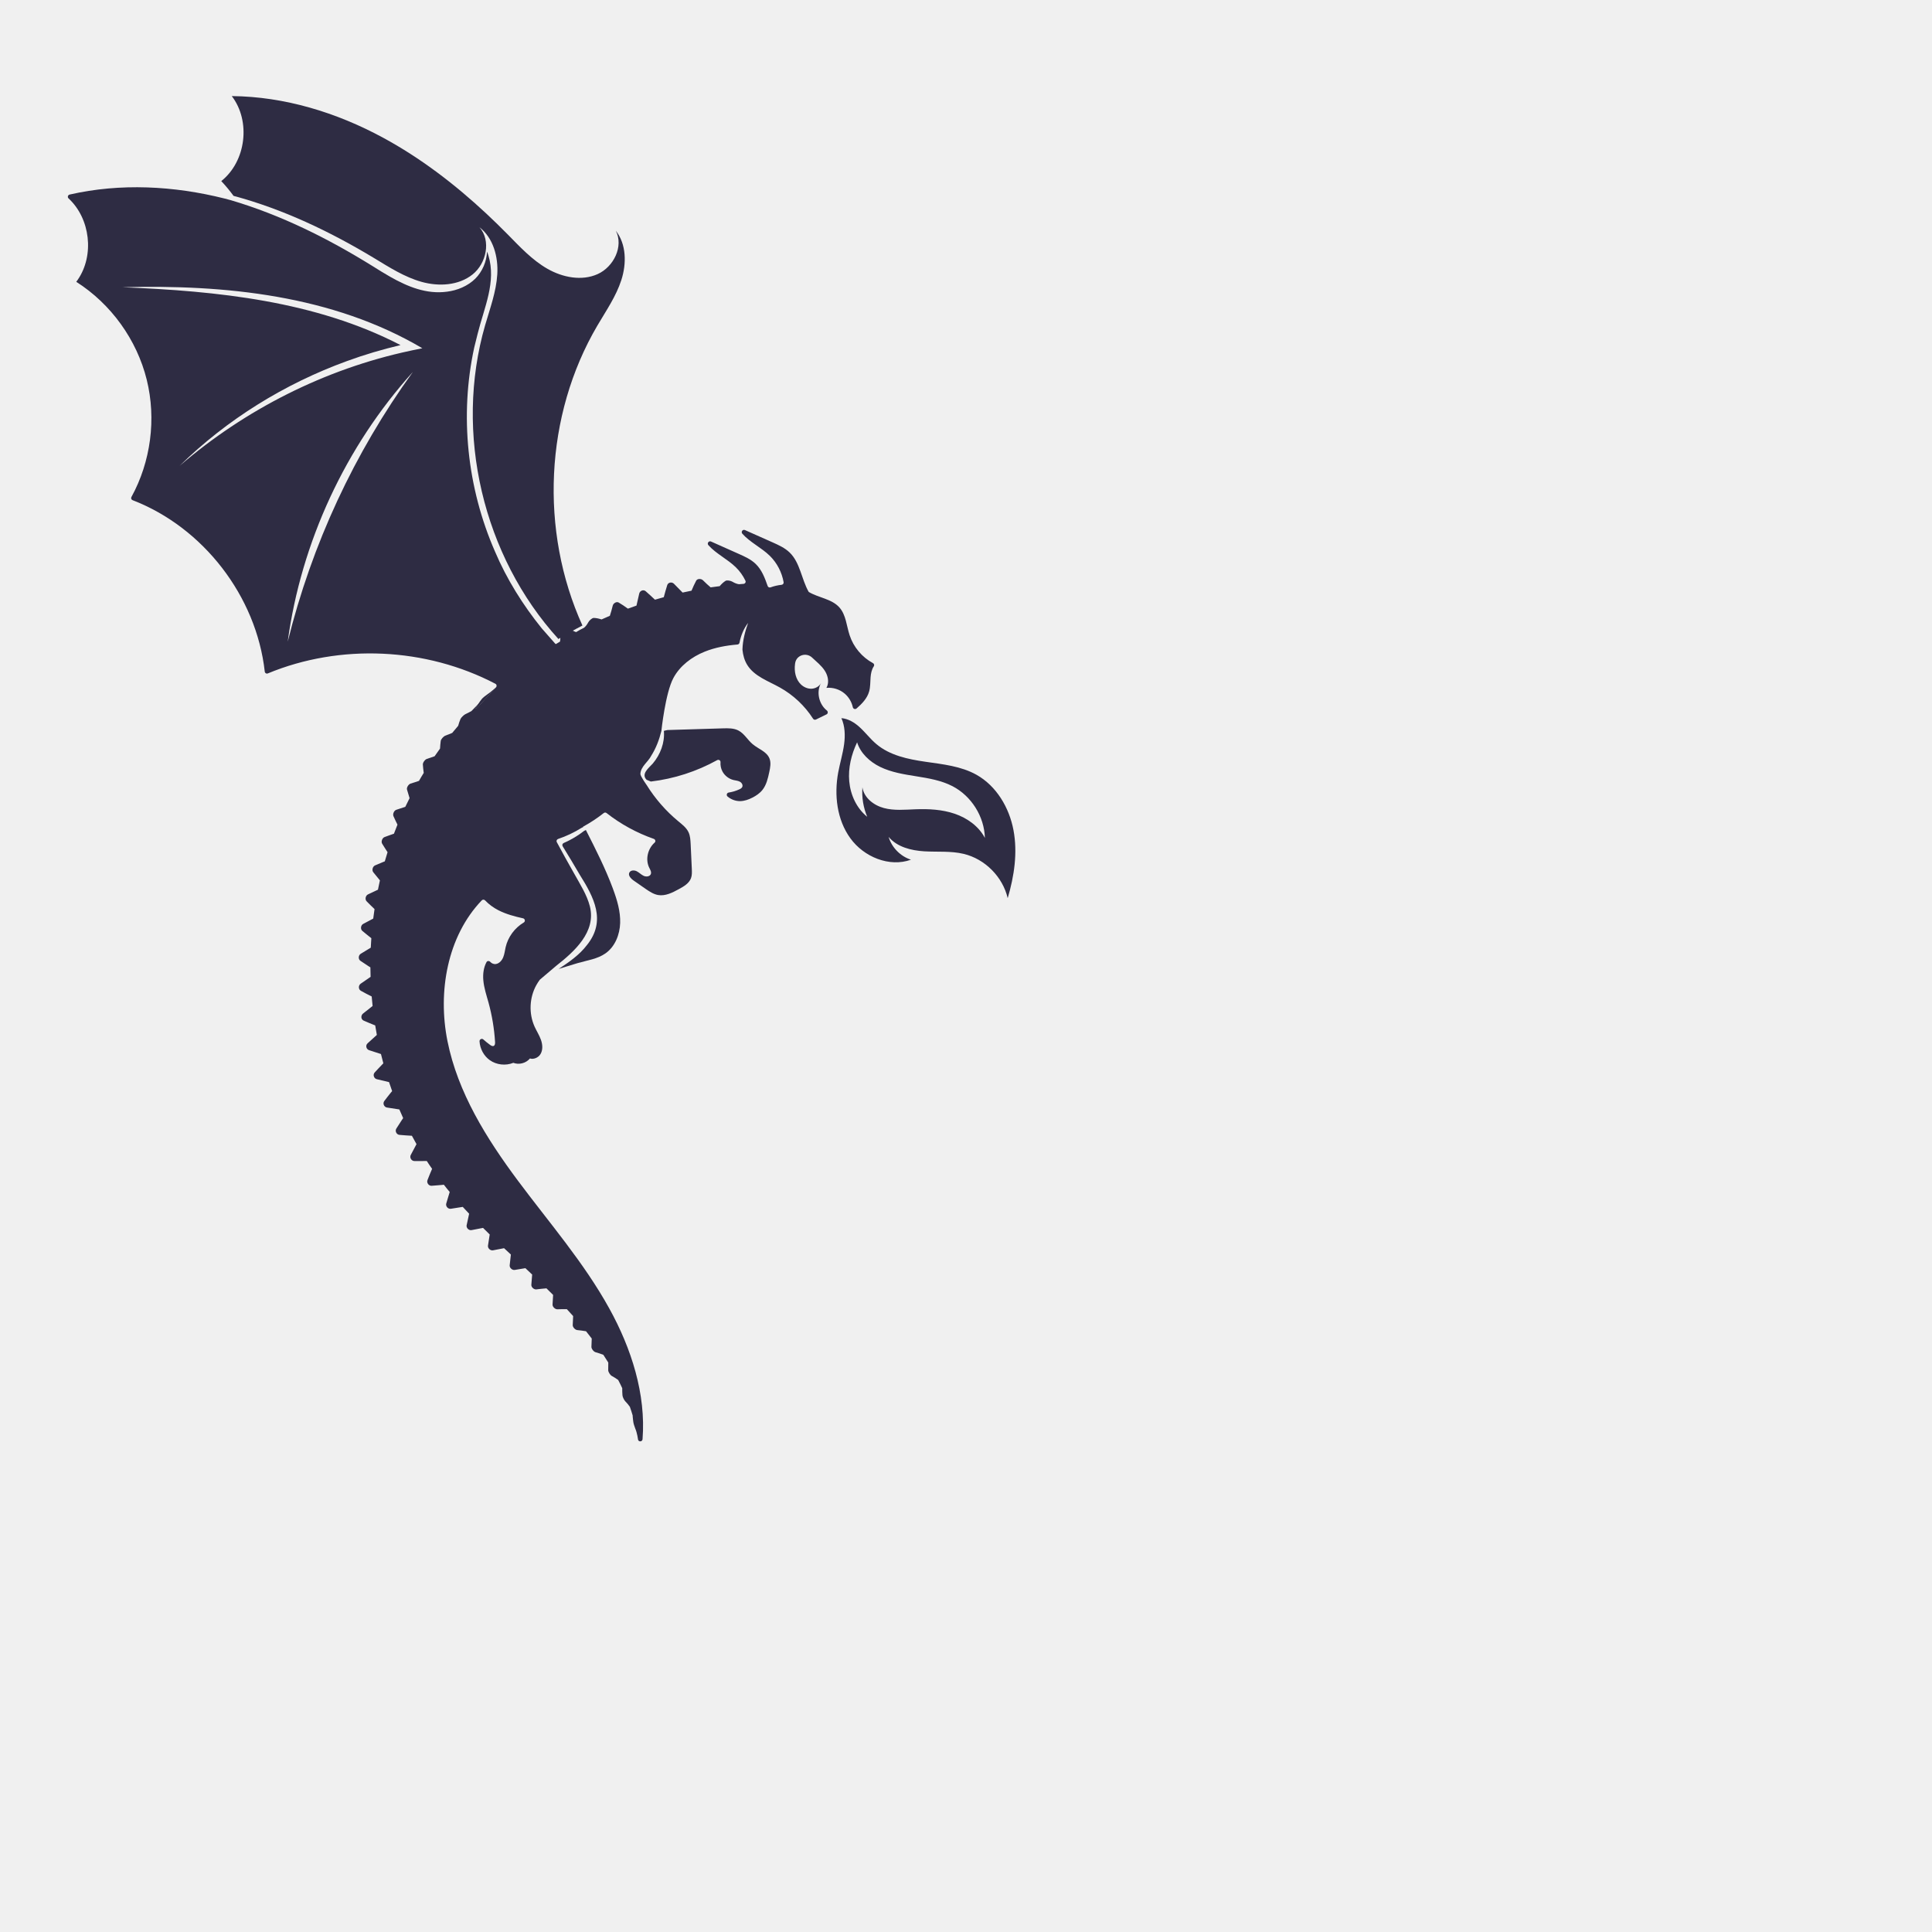
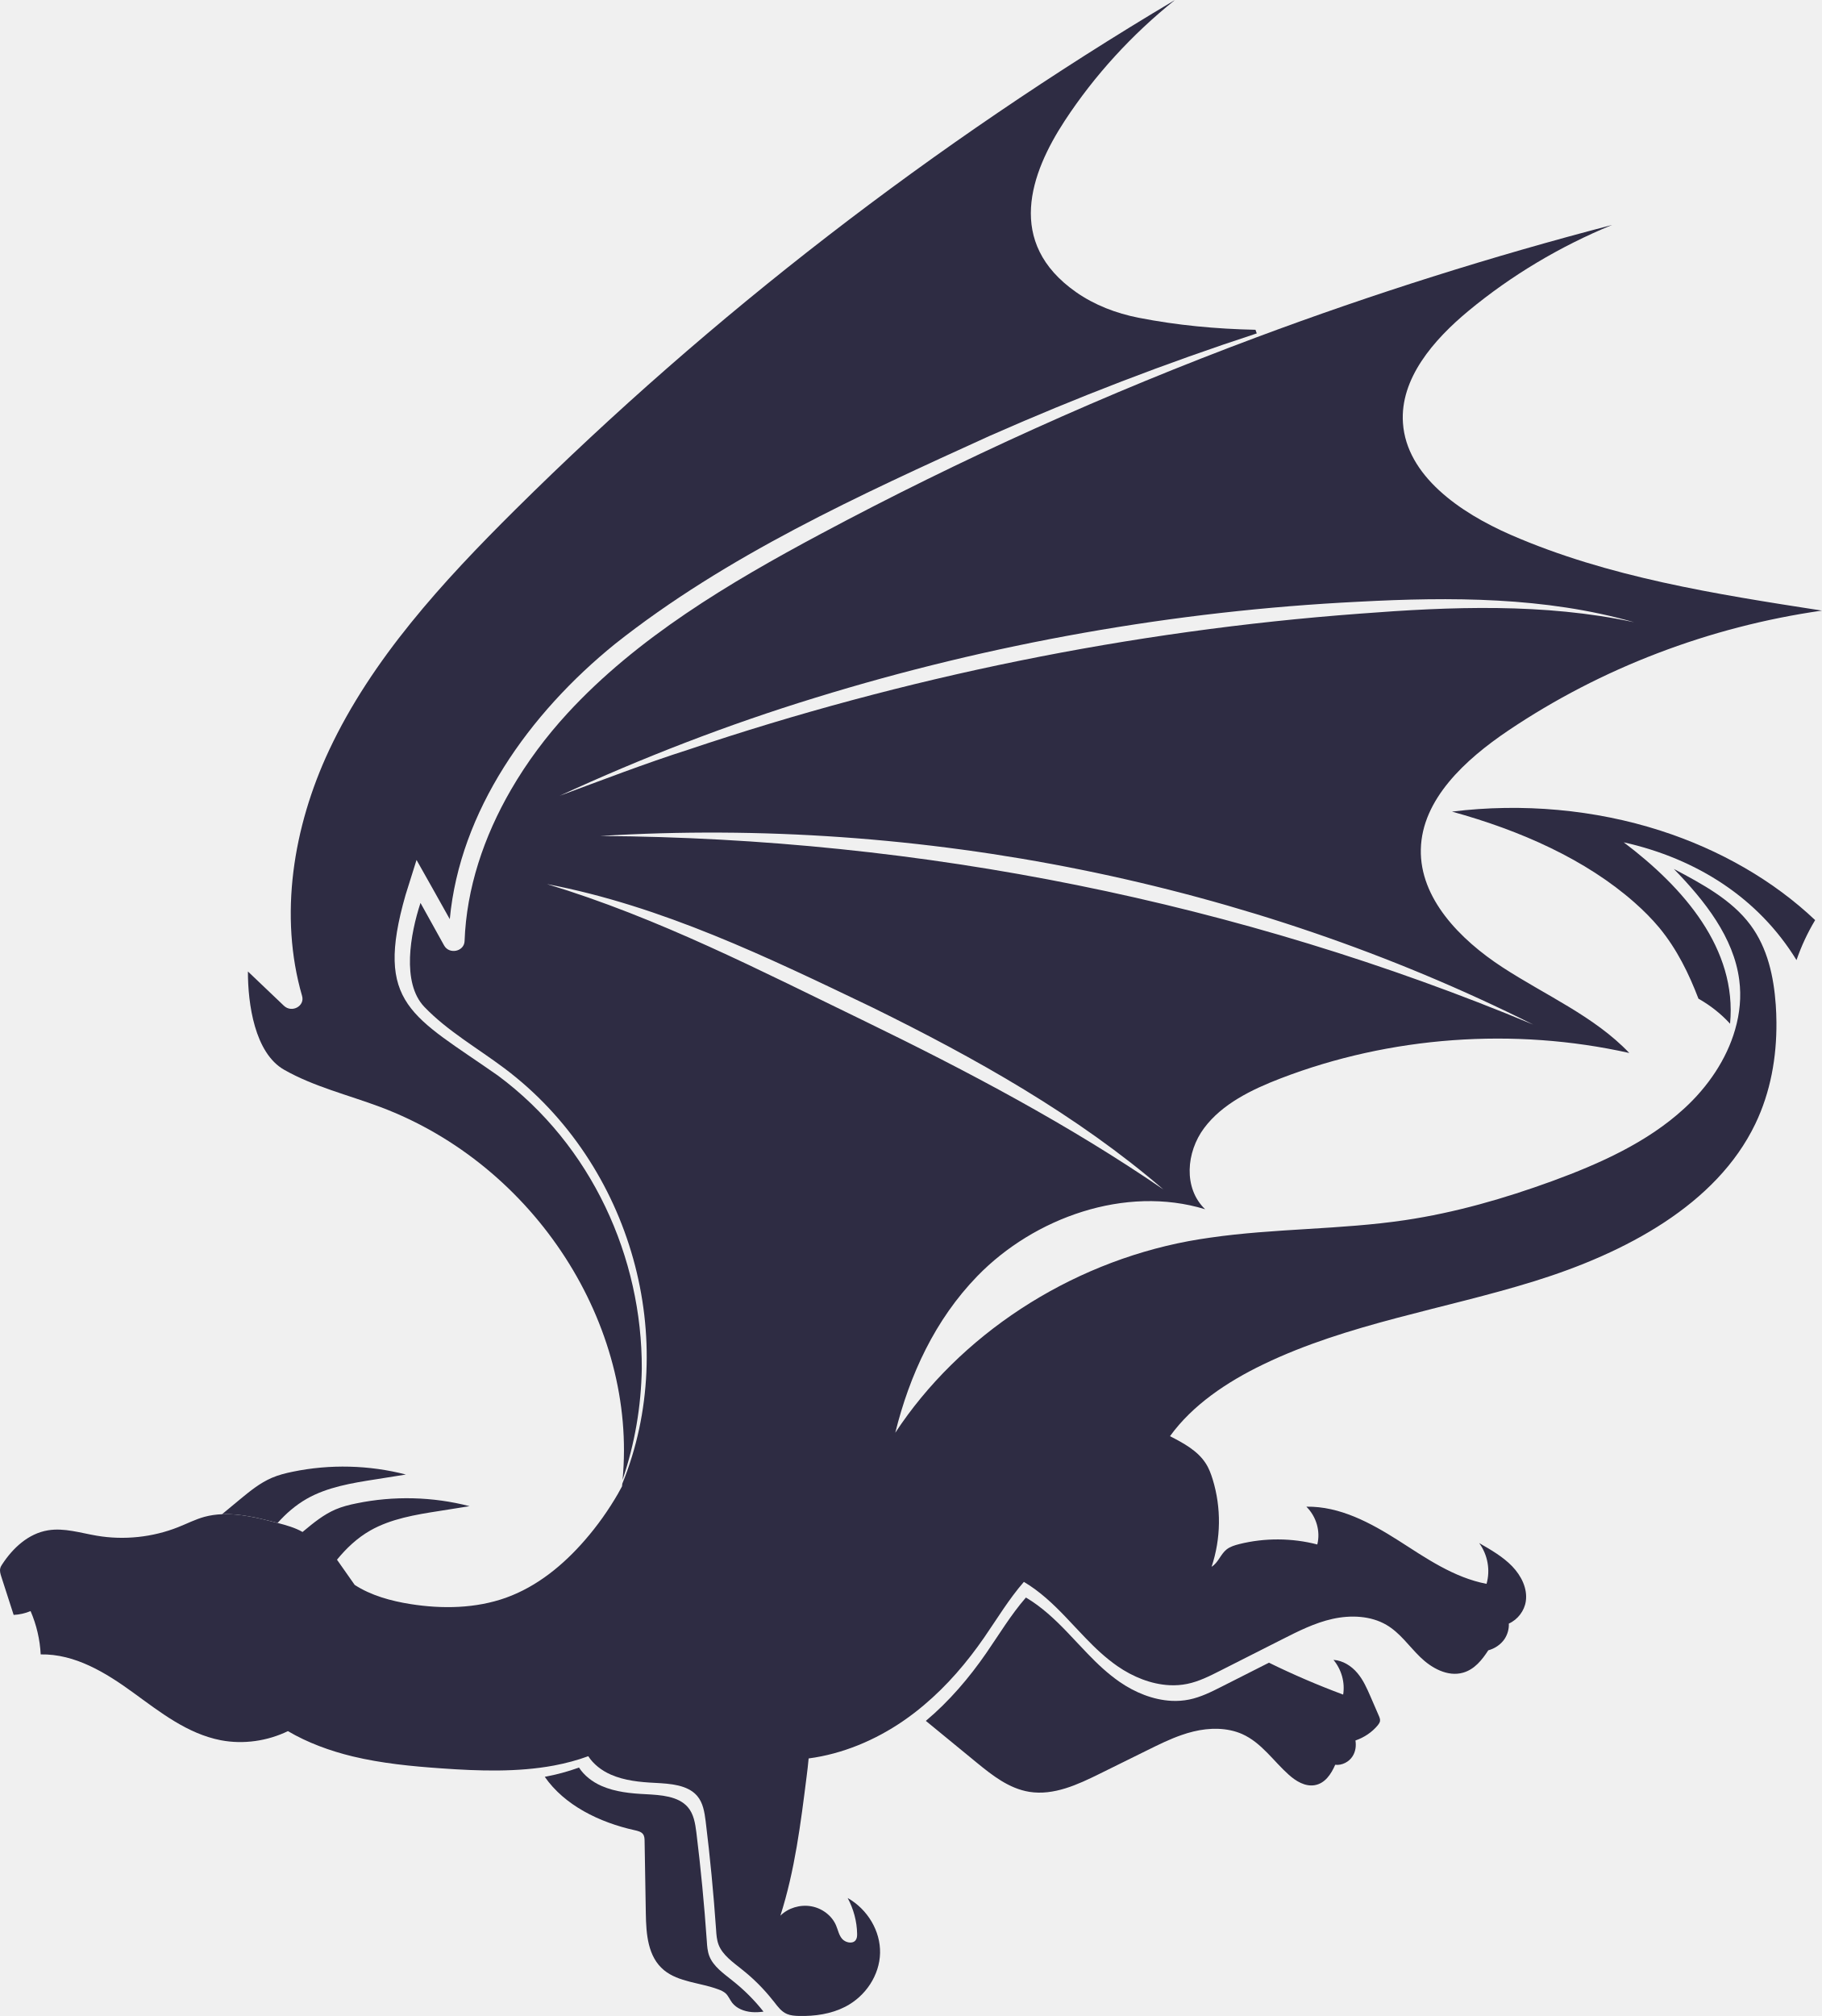
- <svg xmlns="http://www.w3.org/2000/svg" version="1.1" x="0px" y="0px" viewBox="0 0 500 500" style="enable-background:new 0 0 500 500;" xml:space="preserve">
-   <g id="BACKGROUND">
-     <rect style="fill:#FFFFFF; fill-opacity:0;" width="500" height="500" />
-   </g>
-   <g id="OBJECTS">
-     <g>
-       <path style="fill:#2E2C43;" d="M262.29,214.854c-1.097-5.847-4.408-11.445-9.596-14.353c-3.986-2.226-8.679-2.706-13.206-3.361    c-4.517-0.655-9.233-1.637-12.716-4.599c-1.582-1.334-2.831-3.03-4.374-4.415c-1.306-1.181-2.929-2.143-4.649-2.269    c0.938,2.065,1.011,4.463,0.708,6.731c-0.327,2.459-1.068,4.849-1.527,7.302c-1.083,5.844-0.352,12.253,3.148,17.063    c3.491,4.82,10.091,7.56,15.683,5.536c-2.735-0.873-4.974-3.154-5.789-5.905c2.188,2.625,5.817,3.524,9.218,3.736    c3.41,0.202,6.877-0.13,10.192,0.658c5.518,1.312,10.119,5.932,11.409,11.463C262.48,226.741,263.387,220.691,262.29,214.854z     M247.062,210.592c-3.233-1.101-6.723-1.281-10.145-1.151c-2.73,0.102-5.514,0.385-8.154-0.319    c-2.65-0.694-5.172-2.667-5.574-5.368c-0.193,2.597,0.237,5.237,1.244,7.631c-2.75-2.208-4.337-5.672-4.65-9.189    c-0.311-3.457,0.551-6.955,2.036-10.087c0.878,2.829,3.276,5.057,5.962,6.363c2.92,1.42,6.177,1.928,9.375,2.437    c3.197,0.509,6.456,1.066,9.337,2.548c4.908,2.543,8.251,7.87,8.396,13.4C253.293,213.824,250.305,211.692,247.062,210.592z" />
-       <path style="fill:#2E2C43;" d="M158.66,230.096c-0.011-0.04-0.032-0.08-0.043-0.12l0-0.01c-1.945-5.222-4.465-10.199-6.996-15.165    l-0.456,0.233c-1.614,1.257-3.395,2.319-5.271,3.131c-0.338,0.139-0.468,0.535-0.279,0.841c1.5,2.452,2.991,4.894,4.432,7.387    c3.637,5.801,6.9,11.873,1.901,18.13c-1.99,2.633-4.704,4.482-7.37,6.24c0,0,3.277-1.03,4.892-1.504    c2.472-0.728,5.145-1.049,7.246-2.54c2.456-1.732,3.68-4.837,3.782-7.843C160.588,235.871,159.707,232.911,158.66,230.096z" />
-       <path style="fill:#2E2C43;" d="M199.126,196.257c-0.729-1.769-2.856-2.416-4.324-3.653c-1.324-1.1-2.181-2.765-3.719-3.559    c-1.191-0.612-2.607-0.585-3.952-0.549c-4.797,0.146-9.585,0.291-14.382,0.436c-0.211,0.006-0.938,0.225-0.938,0.225    c0.271,3.056-0.923,6.161-2.902,8.483c-1.025,1.122-3.064,2.652-1.568,4.169l1.097,0.453c6.008-0.709,11.864-2.61,17.161-5.541    c0.406-0.221,0.906,0.067,0.868,0.54c-0.059,0.825,0.114,1.684,0.515,2.417c0.591,1.09,1.657,1.905,2.87,2.195    c0.536,0.127,1.119,0.161,1.608,0.42c0.489,0.258,0.866,0.861,0.639,1.369c-0.143,0.305-0.459,0.484-0.767,0.623    c-0.873,0.405-1.8,0.68-2.741,0.825c-0.51,0.074-0.685,0.701-0.294,1.032c0.894,0.76,2.07,1.201,3.245,1.191    c1.114-0.019,2.189-0.399,3.18-0.907c0.981-0.498,1.919-1.135,2.599-1.996c1.031-1.293,1.409-2.97,1.758-4.586    C199.339,198.652,199.587,197.38,199.126,196.257z" />
-       <path style="fill:#2E2C43;" d="M225.918,171.613c-2.822-1.523-5.03-4.147-6.034-7.205c-0.807-2.45-0.931-5.269-2.649-7.203    c-1.977-2.228-5.389-2.49-7.919-4.001l-0.01,0c-1.904-3.305-2.207-7.576-4.958-10.226c-1.236-1.193-2.842-1.914-4.408-2.617    c-2.388-1.052-4.766-2.115-7.144-3.178c-0.59-0.266-1.103,0.461-0.679,0.942c1.966,2.219,4.935,3.597,7.11,5.72    c1.856,1.83,3.125,4.257,3.574,6.837c0.049,0.33-0.204,0.638-0.545,0.667c-0.962,0.105-1.91,0.321-2.825,0.656    c-0.308,0.118-0.654-0.033-0.763-0.352c-0.738-2.11-1.516-4.179-3.103-5.714c-1.237-1.193-2.842-1.914-4.407-2.607    c-2.378-1.063-4.766-2.125-7.145-3.188c-0.589-0.256-1.103,0.471-0.678,0.952c1.966,2.209,4.935,3.597,7.1,5.72    c1.03,0.997,1.865,2.181,2.481,3.471c0.18,0.367-0.09,0.786-0.501,0.817c-0.391,0.02-0.782,0.051-1.173,0.091    c-0.554-0.076-1.123-0.302-1.715-0.658c-0.418-0.25-1.408-0.455-1.773-0.205c-0.524,0.335-1.024,0.8-1.501,1.365    c-0.781,0.091-1.562,0.191-2.342,0.312c-0.637-0.536-1.285-1.141-1.966-1.817c-0.485-0.49-1.489-0.483-1.785,0.107    c-0.421,0.804-0.82,1.659-1.198,2.572c-0.77,0.151-1.539,0.311-2.308,0.482l-2.229-2.272c-0.547-0.558-1.526-0.372-1.748,0.357    c-0.315,1.023-0.619,2.065-0.893,3.117c-0.768,0.201-1.526,0.412-2.283,0.642c-0.783-0.743-1.585-1.475-2.397-2.187    c-0.576-0.507-1.501-0.152-1.672,0.606l-0.712,3.112c-0.747,0.251-1.483,0.511-2.219,0.791c-0.799-0.592-1.596-1.113-2.371-1.575    c-0.562-0.347-1.422,0.168-1.565,0.835c-0.227,0.93-0.475,1.8-0.736,2.59c-0.715,0.3-1.43,0.61-2.145,0.94    c-0.709-0.233-1.386-0.376-2.009-0.389c-0.443-0.019-1.188,0.674-1.408,1.101c-0.326,0.601-0.684,1.093-1.117,1.445    c-0.347,0.18-0.694,0.35-1.041,0.53c-0.01,0.01-0.02,0.01-0.02,0.01c-0.01,0.01-0.03,0.011-0.04,0.021l-0.95,0.557    c-0.132-0.037-0.274-0.093-0.426-0.16c-0.67-0.274-1.498-0.835-2.305-1.346c-0.358-0.232-0.771-0.281-1.048-0.113    c-0.287,0.158-0.438,0.544-0.397,0.965c0.055,0.953,0.141,1.945,0.07,2.67c-0.016,0.171-0.042,0.323-0.069,0.454l-0.989,0.588    c-0.069,0.042-0.15,0.034-0.211-0.025c-0.85-0.992-2.733-3.092-3.54-4.025c-4.848-6-9.062-12.73-12.07-19.833    c-7.221-16.485-9.209-35.245-5.38-52.842l0.872-3.508c1.69-6.814,4.892-13.427,2.783-20.322c-0.099-0.329-0.208-0.647-0.347-0.965    c-0.103,2.584-1.22,5.185-3.041,7c-1.968,1.93-4.632,3.024-7.305,3.365c-5.315,0.722-10.219-1.3-14.725-3.863    c-1.57-0.893-3.102-1.847-4.572-2.773c-11.466-7.113-23.638-13.202-36.625-17.031c-0.557-0.166-1.113-0.302-1.679-0.448    c-13.083-3.284-26.933-4.026-40.073-1.021c-0.459,0.103-0.625,0.689-0.275,1.001c5.62,5.207,6.733,14.709,2.378,21.041    c-0.126,0.184-0.251,0.368-0.388,0.542c8.999,5.721,15.679,14.988,18.241,25.346c2.505,10.13,1.057,21.196-3.967,30.347    c-0.173,0.306-0.032,0.694,0.303,0.816c18.305,7.064,32.029,24.855,34.206,44.364c0.04,0.381,0.438,0.621,0.796,0.471    c18.751-7.763,40.915-6.726,58.889,2.678c0.367,0.191,0.42,0.692,0.106,0.971c0,0,0,0-0.01,0.01c-0.01,0.01-0.01,0.01-0.01,0.01    c-0.01,0.01-0.02,0.02-0.029,0.031c-0.039,0.041-0.088,0.092-0.157,0.155c-0.127,0.134-0.303,0.319-0.508,0.546    c-1.261,1.319-2.491,2.687-3.69,4.054c-0.516,0.616-0.951,0.889-0.75,0.502c0.182-0.346,0.374-0.673,0.586-1    c-0.587,0.588-1.174,1.186-1.741,1.793c-0.505,0.274-1.03,0.549-1.576,0.805c-0.397,0.191-1.112,0.883-1.263,1.268    c-0.236,0.559-0.422,1.136-0.587,1.733c-0.526,0.606-1.043,1.223-1.549,1.849c-0.586,0.246-1.193,0.483-1.809,0.72    c-0.437,0.172-1.111,0.903-1.159,1.366c-0.084,0.645-0.147,1.3-0.18,1.963c-0.475,0.655-0.94,1.32-1.405,1.986    c-0.647,0.228-1.303,0.466-2.001,0.685c-0.498,0.154-1.079,0.972-1.036,1.463c0.039,0.712,0.128,1.433,0.227,2.154    c-0.424,0.684-0.838,1.368-1.231,2.071c-0.717,0.23-1.454,0.47-2.191,0.71c-0.528,0.174-1.068,1.022-0.903,1.561    c0.2,0.728,0.42,1.465,0.66,2.202c-0.382,0.743-0.755,1.486-1.106,2.239l-2.31,0.763c-0.608,0.177-0.995,1.111-0.76,1.647    c0.33,0.735,0.671,1.479,1.042,2.203c-0.311,0.782-0.622,1.563-0.913,2.344l-0.408,0.141c-0.666,0.249-1.383,0.478-2.04,0.736    c-0.586,0.236-0.933,1.18-0.598,1.713c0.451,0.731,0.912,1.473,1.393,2.193c-0.24,0.79-0.481,1.579-0.711,2.369l-0.457,0.183    c-0.696,0.279-1.371,0.578-2.066,0.868c-0.616,0.267-0.882,1.238-0.466,1.76c0.561,0.708,1.132,1.417,1.723,2.114    c-0.18,0.798-0.35,1.606-0.509,2.414c-0.854,0.394-1.696,0.807-2.59,1.223c-0.625,0.308-0.83,1.297-0.335,1.787    c0.671,0.686,1.351,1.361,2.041,2.006c-0.129,0.817-0.238,1.643-0.338,2.46c-0.852,0.444-1.724,0.909-2.605,1.384    c-0.634,0.348-0.758,1.355-0.204,1.813c0.78,0.642,1.53,1.266,2.319,1.878c-0.059,0.815-0.108,1.63-0.147,2.455    c-0.86,0.515-1.72,1.039-2.59,1.574c-0.642,0.399-0.696,1.414-0.083,1.83c0.695,0.474,1.381,0.938,2.095,1.391l0.48,0.299    c0.011,0.813,0.023,1.636,0.054,2.459c-0.859,0.575-1.717,1.17-2.575,1.775c-0.621,0.448-0.605,1.462,0.058,1.827    c0.897,0.509,1.844,1.007,2.801,1.474c0.062,0.822,0.143,1.643,0.235,2.465c-0.827,0.634-1.663,1.299-2.499,1.974    c-0.6,0.498-0.533,1.51,0.198,1.813c0.996,0.436,1.981,0.852,2.975,1.238c0.132,0.82,0.274,1.64,0.426,2.46    c-0.805,0.704-1.6,1.428-2.394,2.172c-0.609,0.538-0.362,1.536,0.388,1.778c1.023,0.345,2.047,0.68,3.069,0.994    c0.202,0.808,0.404,1.607,0.616,2.405l-0.391,0.402c-0.616,0.649-1.261,1.309-1.857,1.977c-0.517,0.576-0.201,1.552,0.568,1.733    c1.062,0.263,2.103,0.517,3.153,0.751c0.252,0.787,0.523,1.563,0.804,2.329l-0.38,0.452c-0.584,0.708-1.099,1.395-1.642,2.102    c-0.476,0.625-0.089,1.579,0.697,1.699c1.069,0.173,2.128,0.336,3.187,0.489c0.321,0.755,0.642,1.5,0.993,2.244    c-0.116,0.164-0.223,0.317-0.329,0.48l-1.438,2.227c-0.414,0.664,0.051,1.576,0.826,1.636c1.077,0.092,2.144,0.175,3.2,0.228    c0.381,0.733,0.781,1.456,1.192,2.168c-0.508,0.927-1.006,1.865-1.493,2.811c-0.343,0.692,0.192,1.572,0.965,1.562    c1.085,0.002,2.13,0.015,3.184-0.013c0.45,0.681,0.899,1.363,1.379,2.033c-0.417,0.955-0.813,1.93-1.189,2.904    c-0.283,0.711,0.331,1.538,1.083,1.478l2.556-0.208l0.591-0.065c0.489,0.64,0.997,1.259,1.516,1.879    c-0.316,0.993-0.611,1.985-0.896,2.986c-0.202,0.718,0.471,1.484,1.21,1.355c1.041-0.158,2.051-0.315,3.061-0.482    c0.538,0.589,1.085,1.177,1.653,1.765c-0.225,0.99-0.45,1.99-0.645,2.98c-0.142,0.707,0.579,1.401,1.279,1.262l2.958-0.57l0.01,0    c0.557,0.568,1.145,1.135,1.722,1.703c-0.156,0.968-0.311,1.936-0.447,2.895c-0.093,0.685,0.638,1.339,1.317,1.201l2.848-0.547    l1.761,1.641c-0.116,0.937-0.212,1.874-0.309,2.79c-0.063,0.664,0.677,1.308,1.327,1.191c0.92-0.165,1.84-0.319,2.74-0.453    c0.587,0.547,1.174,1.104,1.751,1.652c-0.077,0.896-0.145,1.772-0.212,2.647c-0.044,0.634,0.686,1.268,1.307,1.191    c0.881-0.113,1.743-0.196,2.605-0.269c0.587,0.567,1.154,1.135,1.722,1.703c-0.058,0.845-0.107,1.67-0.146,2.485    c-0.035,0.584,0.655,1.248,1.248,1.233c0.833-0.032,1.656-0.043,2.46-0.024c0.548,0.588,1.096,1.177,1.623,1.776    c-0.05,0.795-0.089,1.569-0.11,2.323c-0.026,0.553,0.625,1.249,1.169,1.305c0.775,0.07,1.531,0.181,2.278,0.302    c0.499,0.63,0.987,1.26,1.476,1.89c-0.041,0.734-0.072,1.458-0.084,2.152c-0.007,0.502,0.575,1.25,1.071,1.388    c0.698,0.193,1.367,0.416,2.016,0.67c0.439,0.661,0.868,1.333,1.278,2.006c-0.012,0.673-0.025,1.337-0.019,1.979    c0.002,0.462,0.515,1.262,0.923,1.482c0.591,0.316,1.132,0.663,1.654,1.042c0.37,0.693,0.72,1.407,1.05,2.122    c-0.003,0.633,0.012,1.235,0.058,1.827c0.011,0.432,0.446,1.294,0.745,1.588c0.443,0.44,0.817,0.913,1.172,1.406    c0.26,0.736,0.5,1.473,0.721,2.221c0.003,0.12,0.006,0.231,0.019,0.351c0.032,0.461,0.104,0.911,0.157,1.372    c0.041,0.401,0.356,1.327,0.506,1.694c0.246,0.576,0.402,1.175,0.529,1.784c0.012,0.06,0.023,0.13,0.035,0.19    c0.046,0.22,0.082,0.45,0.118,0.68c0.001,0.05,0.012,0.09,0.013,0.11c0,0.01,0,0.01,0.011,0.02l0,0.01c0,0.01,0,0.01,0,0.01    c0.099,0.701,1.112,0.654,1.174-0.051c0.92-11.655-2.896-23.518-8.61-33.845c-6.569-11.891-15.568-22.222-23.677-33.109    c-8.109-10.897-15.531-22.766-18.2-36.085c-2.553-12.74-0.056-27.098,8.88-36.422c0.235-0.247,0.627-0.227,0.864,0.018    c0.981,1.039,2.169,1.892,3.431,2.542c2.005,1.022,4.19,1.608,6.393,2.093c0.515,0.117,0.634,0.807,0.179,1.08    c-2.334,1.387-4.09,3.753-4.694,6.4c-0.198,0.869-0.285,1.765-0.625,2.598c-0.33,0.822-0.993,1.593-1.873,1.746    c-0.53,0.094-1.119-0.141-1.471-0.544c-0.28-0.314-0.772-0.311-0.973,0.046c-0.757,1.386-0.974,3.079-0.832,4.672    c0.162,1.984,0.815,3.896,1.347,5.81c0.911,3.331,1.482,6.751,1.693,10.201c0.02,0.371-0.008,0.834-0.335,1.003    c-0.317,0.159-0.684-0.052-0.971-0.266c-0.594-0.437-1.179-0.903-1.734-1.401c-0.391-0.352-1.005-0.034-0.981,0.497    c0.12,1.905,1.103,3.778,2.679,4.882c1.739,1.22,4.096,1.469,6.064,0.675c0.73,0.272,1.535,0.311,2.283,0.121    c0.788-0.192,1.5-0.632,2.026-1.249c0.962,0.306,2.174-0.217,2.723-1.126c0.655-1.082,0.548-2.485,0.124-3.689    c-0.423-1.204-1.135-2.281-1.657-3.442c-1.525-3.395-1.342-7.508,0.472-10.749c0.259-0.459,0.539-0.898,0.849-1.318    c0.029-0.041,0.068-0.082,0.107-0.113c1.366-1.161,4.137-3.513,4.137-3.513c4.724-3.709,10.407-8.78,8.758-15.396    c-0.762-3.003-2.53-5.719-4.08-8.521c-1.536-2.672-3.014-5.395-4.481-8.109c-0.179-0.317-0.019-0.713,0.33-0.832    c2.121-0.718,4.155-1.676,6.062-2.871l0.456-0.233c-0.011-0.03-0.031-0.049-0.042-0.079c1.872-1.023,3.669-2.205,5.342-3.525    c0.207-0.166,0.498-0.174,0.713-0.009c3.672,2.887,7.829,5.149,12.228,6.691c0.425,0.14,0.56,0.689,0.216,0.979    c-1.777,1.564-2.447,4.373-1.376,6.515c0.254,0.506,0.6,1.069,0.404,1.606c-0.244,0.669-1.205,0.775-1.856,0.471    c-0.651-0.305-1.158-0.864-1.799-1.189c-0.641-0.325-1.585-0.3-1.909,0.352c-0.219,0.457-0.036,0.925,0.306,1.328    c0.228,0.285,0.526,0.539,0.813,0.732c1.044,0.736,2.098,1.472,3.161,2.197c0.982,0.667,2.004,1.344,3.164,1.544    c1.877,0.323,3.71-0.619,5.374-1.527c1.268-0.686,2.633-1.485,3.14-2.834c0.281-0.761,0.24-1.593,0.208-2.406    c-0.106-2.137-0.202-4.284-0.299-6.421c-0.058-1.053-0.106-2.136-0.563-3.089c-0.553-1.161-1.618-1.967-2.614-2.794    c-3.223-2.658-6.009-5.849-8.211-9.398c0,0-1.615-2.238-1.622-2.88c0.1-1.931,1.998-3.086,2.781-4.653    c1.264-1.982,2.081-4.152,2.653-6.458c0,0,1.028-9.84,3.107-13.701c1.695-3.168,4.748-5.468,8.078-6.811    c2.713-1.096,5.593-1.613,8.509-1.86c0.27-0.027,0.476-0.223,0.53-0.486c0.352-1.898,1.148-3.716,2.217-5.1    c-0.767,2.149-1.398,4.536-1.458,6.848l0.003,0.1c0.137,1.393,0.504,2.739,1.238,3.925c1.825,2.945,5.412,4.147,8.439,5.836    c3.465,1.928,6.452,4.733,8.588,8.072c0.157,0.257,0.471,0.349,0.749,0.221c0.912-0.446,1.825-0.891,2.737-1.337    c0.397-0.191,0.433-0.724,0.084-1.007c-2.041-1.614-2.797-4.788-1.501-7.092c-0.479,0.876-1.469,1.424-2.473,1.461    c-0.994,0.036-1.979-0.4-2.71-1.084c-1.401-1.319-1.807-3.428-1.546-5.343c0.008-0.071,0.016-0.141,0.034-0.222    c0.328-2.048,2.849-2.837,4.372-1.42c0.01,0.01,0.021,0.02,0.031,0.029c1.143,1.075,2.404,2.056,3.252,3.37    c0.66,1.017,1.025,2.303,0.794,3.464c-0.061,0.343-0.183,0.678-0.366,0.984c1.703-0.165,3.475,0.391,4.771,1.522    c1.038,0.897,1.763,2.133,2.06,3.472c0.092,0.449,0.619,0.637,0.963,0.346c1.424-1.233,2.754-2.613,3.26-4.394    c0.341-1.184,0.278-2.428,0.376-3.656c0.075-0.996,0.278-2.036,0.829-2.854C226.334,172.165,226.234,171.776,225.918,171.613z     M74.457,166.085c3.465-25.724,14.979-50.563,32.403-69.832C91.671,117.252,80.688,140.892,74.457,166.085z M106.694,90.663    c-0.21,0.046-0.42,0.091-0.629,0.137c-21.954,4.703-42.583,15.136-59.596,29.774c12.241-12.012,27.176-21.252,43.294-27.117    c4.536-1.666,9.191-3.033,13.893-4.15c-22.075-11.425-47.454-13.995-71.987-14.97c26.538-0.715,54.333,2.053,77.633,15.787    L106.694,90.663z" />
-       <path style="fill:#2E2C43;" d="M127.563,178.614c-0.029,0.031-0.049,0.051-0.079,0.062c-1.276,1.148-2.53,2.336-3.744,3.563    c-0.212,0.327-0.405,0.653-0.587,1c-0.201,0.387,0.234,0.114,0.75-0.502c1.2-1.367,2.429-2.735,3.691-4.054    c0.205-0.226,0.381-0.412,0.508-0.546c0.069-0.062,0.118-0.114,0.157-0.155C128.023,178.18,127.798,178.387,127.563,178.614z" />
-       <path style="fill:#2E2C43;" d="M160.808,72.459c-1.365,4.244-3.95,7.958-6.21,11.804c-13.645,23.228-14.961,53.144-3.865,77.622    c-2.111,1.09-4.19,2.259-6.217,3.487c-19.525-21.466-27.028-53.3-18.969-81.193c1.262-4.352,2.867-8.653,3.151-13.17    c0.284-4.517-1.03-9.425-4.608-12.194c3.044,3.456,1.802,9.354-1.799,12.221c-3.611,2.877-8.736,3.151-13.178,1.912    c-4.432-1.24-8.375-3.779-12.315-6.166C85.41,59.918,73.275,54.129,60.439,50.688c-0.979-1.34-2.037-2.618-3.174-3.824    c6.416-5.09,7.7-15.499,2.719-21.998c13.663,0.125,27.12,4.252,39.133,10.758c9.771,5.289,18.637,12.098,26.76,19.669    c1.874,1.759,3.719,3.549,5.514,5.37c3.178,3.231,6.321,6.625,10.257,8.882c3.936,2.257,8.894,3.253,13.034,1.387    c4.14-1.866,6.762-7.188,4.688-11.221C162.123,63.214,162.174,68.225,160.808,72.459z" />
-       <g>
-         <g>
-           <path style="fill:#2E2C43;" d="M128.103,178.138c-0.127,0.134-0.303,0.319-0.508,0.546c-1.261,1.319-2.491,2.687-3.691,4.054      c-0.516,0.616-0.951,0.889-0.75,0.502c0.182-0.346,0.374-0.673,0.587-1c0.289-0.469,0.609-0.92,0.949-1.341      c0.243-0.318,1.03-0.921,1.366-1.15c0.493-0.334,0.976-0.689,1.428-1.072c0.03-0.011,0.049-0.032,0.079-0.062      C127.749,178.459,127.926,178.303,128.103,178.138z" />
-         </g>
-       </g>
+ <svg xmlns="http://www.w3.org/2000/svg" xmlns:ns1="http://vectornator.io" height="100%" stroke-miterlimit="10" style="fill-rule:nonzero;clip-rule:evenodd;stroke-linecap:round;stroke-linejoin:round;" version="1.1" viewBox="2.55051e-15 0 451.984 500" width="100%" xml:space="preserve">
+   <defs />
+   <clipPath id="ArtboardFrame">
+     <rect height="500" width="451.984" x="2.55051e-15" y="0" />
+   </clipPath>
+   <g clip-path="url(#ArtboardFrame)" id="Layer" ns1:layerName="Layer">
+     <g opacity="1" ns1:layerName="g">
+       <path d="M100.697 365.707C98.199 366.104 95.721 366.5 93.225 366.895C87.293 367.815 81.192 368.82 76.079 371.736C73.307 373.325 70.942 375.395 68.872 377.712C68.731 377.666 68.568 377.639 68.424 377.594C64.072 376.482 59.535 375.358 55.09 375.545C56.582 374.315 58.076 373.064 59.569 371.834C62.013 369.824 64.48 367.799 67.439 366.524C69.088 365.819 70.847 365.367 72.62 365.011C81.845 363.102 91.588 363.346 100.697 365.707Z" fill="#2e2c43" fill-rule="nonzero" opacity="1" stroke="none" ns1:layerName="path" />
+       <path d="M189.412 498.919C188.435 499.045 187.463 499.112 186.478 499.025C184.609 498.858 182.713 498.133 181.618 496.699C181.062 495.963 180.72 495.065 180.056 494.419C179.525 493.933 178.821 493.611 178.113 493.366C173.649 491.712 168.353 491.605 164.745 488.651C160.682 485.329 160.301 479.656 160.215 474.609C160.12 468.604 160.005 462.599 159.91 456.593C159.902 456 159.876 455.346 159.492 454.867C159.05 454.289 158.215 454.095 157.462 453.924C148.66 451.981 140.031 447.726 135.146 440.683C138.044 440.133 140.87 439.391 143.631 438.375C144.901 440.353 146.956 441.95 149.233 442.942C152.634 444.432 156.45 444.809 160.215 444.991C163.977 445.194 168.233 445.459 170.617 448.182C172.129 449.924 172.469 452.277 172.757 454.497C173.862 463.445 174.716 472.421 175.344 481.402C175.418 482.652 175.511 483.923 175.959 485.113C176.948 487.692 179.47 489.425 181.701 491.22C184.582 493.489 187.18 496.088 189.412 498.919Z" fill="#2e2c43" fill-rule="nonzero" opacity="1" stroke="none" ns1:layerName="path" />
+       <path d="M342.346 426.901C342.263 427.28 342.016 427.612 341.773 427.926C340.356 429.622 338.426 430.926 336.26 431.665C336.471 433.036 336.289 434.446 335.522 435.617C334.662 436.975 332.896 437.906 331.239 437.69C330.22 440.017 328.709 442.32 326.147 442.752C323.752 443.153 321.479 441.738 319.731 440.179C315.882 436.751 312.96 432.221 308.151 430.07C304.426 428.431 300.052 428.467 296.057 429.443C295.053 429.681 294.087 429.979 293.121 430.315C290.216 431.323 287.46 432.684 284.743 434.028C280.755 435.981 276.787 437.955 272.798 439.925C267.365 442.612 261.414 445.371 255.362 444.406C250.293 443.583 246.164 440.316 242.3 437.157C238.102 433.694 233.88 430.248 229.682 426.805C235.485 421.931 240.41 416.152 244.655 410.013C247.845 405.394 250.805 400.46 254.51 396.211C258.404 398.509 261.753 401.662 264.83 404.88C266.486 406.608 268.12 408.394 269.796 410.125C272.231 412.659 274.798 415.083 277.736 417.124C281.488 419.723 286.044 421.611 290.652 421.837C292.113 421.907 293.582 421.807 295.021 421.512C297.901 420.925 300.534 419.595 303.124 418.285C307.031 416.309 310.918 414.332 314.803 412.374C320.786 415.311 326.929 417.949 333.211 420.287C333.691 417.281 332.818 414.095 330.808 411.677C333.15 411.83 335.281 413.199 336.731 414.936C338.202 416.656 339.094 418.731 339.991 420.768C340.665 422.334 341.339 423.921 342.035 425.487C342.236 425.936 342.434 426.426 342.346 426.901Z" fill="#2e2c43" fill-rule="nonzero" opacity="1" stroke="none" ns1:layerName="path" />
+       <path d="M440.531 249.236C440.036 242.272 438.521 235.125 434.225 229.375C429.604 223.17 422.296 219.248 415.244 215.512C422.926 223.401 430.109 232.491 431.473 243.063C432.022 247.212 431.604 251.351 430.45 255.339C428.342 262.712 423.685 269.579 417.77 274.966C408.678 283.303 396.91 288.595 385.03 292.944C373.236 297.238 361.073 300.749 348.571 302.613C332.554 304.996 316.154 304.639 300.158 306.966C298.391 307.206 296.622 307.503 294.871 307.821C264.974 313.42 238.003 331.18 222.098 355.346C225.649 341.028 231.95 327.302 242.484 316.466C256.478 302.061 279.137 293.848 298.968 299.912C293.527 294.702 294.258 285.747 298.721 279.773C303.183 273.799 310.48 270.224 317.712 267.452C344.87 257.005 375.608 254.762 404.19 261.158C395.585 252.094 383.379 246.841 372.735 239.901C362.09 232.96 352.209 222.741 352.478 210.658C352.742 198.288 363.428 188.419 374.211 181.16C385.66 173.456 398.113 167.008 411.204 162.009C424.275 157.009 437.988 153.44 451.984 151.438C425.666 147.358 398.961 143.184 374.801 132.652C362.077 127.107 348.937 117.937 348.043 104.915C347.277 93.971 355.556 84.329 364.383 77.033C374.942 68.307 386.981 61.112 399.906 55.798C370.03 63.583 340.585 72.884 311.781 83.636C274.59 97.507 238.459 113.806 203.728 132.356C180.758 144.618 158.046 158.176 140.819 176.872C135.48 182.669 130.725 189.051 126.798 195.819C120.012 207.507 115.719 220.353 115.252 233.404C115.167 235.987 111.47 236.805 110.178 234.498L104.316 223.938C101.803 231.579 99.568 243.759 105.276 249.729C111.005 255.701 118.48 259.955 125.168 264.979C156.951 288.858 168.757 332.661 154.389 367.96C154.376 368.19 154.342 368.418 154.308 368.648C154.008 369.207 153.708 369.769 153.389 370.31L153.389 370.329C150.987 374.488 148.21 378.415 145.032 382.057C139.76 388.107 133.313 393.466 125.5 396.27C118.027 398.935 109.747 399.087 101.854 397.841C96.966 397.067 92.011 395.694 87.993 393.083C86.578 391.079 85.166 389.054 83.752 387.048C83.695 386.97 83.657 386.911 83.6 386.83C85.925 383.992 88.585 381.458 91.867 379.584C97.002 376.67 103.084 375.663 109.013 374.743C111.512 374.346 114.009 373.952 116.486 373.555C107.377 371.195 97.655 370.95 88.43 372.859C86.635 373.213 84.879 373.665 83.23 374.37C80.27 375.645 77.803 377.672 75.381 379.682C75.273 379.772 75.165 379.863 75.055 379.953C73.157 378.865 71.003 378.279 68.87 377.715C68.728 377.67 68.566 377.643 68.422 377.598C64.069 376.486 59.533 375.362 55.087 375.549C53.62 375.612 52.164 375.808 50.718 376.199C48.456 376.818 46.372 377.904 44.199 378.757C37.889 381.267 30.771 382.033 24.009 380.88C19.984 380.204 15.931 378.876 11.913 379.544C7 380.34 3.163 383.988 0.567 387.944C0.364 388.261 0.161 388.557 0.079 388.917C-0.124 389.596 0.104 390.317 0.314 390.999C1.352 394.173 2.368 397.348 3.387 400.523C4.835 400.458 6.256 400.126 7.588 399.578C9.065 403.004 9.911 406.65 10.097 410.319C18.605 410.158 26.26 414.863 32.959 419.733C39.677 424.603 46.45 429.993 54.775 431.606C60.387 432.684 66.357 431.804 71.426 429.349C76.339 432.234 81.835 434.246 87.473 435.613C94.677 437.344 102.124 438.071 109.542 438.585C118.807 439.247 128.402 439.562 137.45 437.874C140.348 437.324 143.174 436.582 145.935 435.566C147.206 437.544 149.26 439.139 151.535 440.133C154.936 441.622 158.754 442 162.517 442.182C166.279 442.385 170.535 442.65 172.919 445.373C174.431 447.115 174.771 449.468 175.059 451.688C176.162 460.636 177.018 469.612 177.646 478.593C177.72 479.842 177.813 481.113 178.261 482.304C179.25 484.883 181.772 486.616 184.003 488.411C186.886 490.68 189.484 493.279 191.716 496.11L192.063 496.53C192.947 497.685 193.847 498.917 195.238 499.502C196.145 499.891 197.172 499.96 198.159 499.99C202.136 500.088 206.19 499.499 209.674 497.713C214.794 495.086 218.204 489.828 218.326 484.39C218.447 478.953 215.265 473.564 210.287 470.733C211.76 473.489 212.581 476.538 212.633 479.609C212.644 480.165 212.61 480.758 212.253 481.219C211.496 482.198 209.725 481.807 208.911 480.866C208.097 479.925 207.9 478.67 207.408 477.534C206.389 475.126 203.977 473.265 201.218 472.786C198.481 472.307 195.5 473.216 193.6 475.118C197.181 463.905 198.644 452.226 200.104 440.603C200.29 439.116 200.478 437.631 200.605 436.122C209.065 435 217.138 431.578 224.025 426.854C225.829 425.618 227.53 424.322 229.177 422.925C234.98 418.051 239.905 412.272 244.15 406.133C247.34 401.515 250.299 396.58 254.005 392.331C257.899 394.629 261.247 397.782 264.325 401C265.98 402.729 267.612 404.514 269.291 406.245C271.726 408.779 274.292 411.205 277.231 413.244C280.983 415.843 285.538 417.731 290.147 417.957C291.607 418.028 293.077 417.927 294.518 417.633C297.397 417.045 300.031 415.715 302.621 414.405C306.527 412.429 310.415 410.453 314.3 408.494C315.533 407.864 316.763 407.253 317.995 406.624C322.031 404.577 326.13 402.495 330.599 401.505C335.089 400.517 340.05 400.719 343.944 402.998C347.339 404.984 349.546 408.292 352.323 410.977C355.08 413.68 359.12 415.947 362.956 414.849C365.787 414.048 367.651 411.704 369.209 409.307C370.843 408.869 372.302 407.868 373.224 406.532C373.989 405.381 374.376 404.019 374.308 402.674C376.53 401.689 378.181 399.489 378.519 397.148C378.986 393.989 377.411 390.826 375.13 388.453C372.83 386.08 369.873 384.383 366.956 382.707C369.08 385.628 369.755 389.42 368.778 392.822C360.635 391.256 353.75 386.436 346.901 382.057C340.031 377.696 332.404 373.549 324.084 373.68C326.565 376.14 327.618 379.776 326.794 383.053C320.511 381.424 313.749 381.383 307.449 382.955C306.318 383.245 305.164 383.591 304.278 384.296C302.767 385.506 302.236 387.571 300.57 388.583C302.904 381.585 303.004 373.959 300.843 366.915C300.406 365.514 299.907 364.127 299.089 362.9C297.116 359.833 293.635 357.918 290.246 356.201C295.839 348.461 304.394 342.723 313.362 338.405C334.376 328.253 358.257 324.719 380.701 317.741C403.165 310.764 425.807 298.832 435.46 278.732C439.246 270.864 440.766 262.199 440.696 253.549C440.681 252.098 440.637 250.658 440.531 249.236ZM380.354 254.107C307.576 223.765 228.621 207.845 148.922 207.338C228.575 202.437 310.117 218.942 380.354 254.107ZM202.303 173.035C245.801 159.626 291.33 151.491 337.109 149.234C359.868 148.022 383.385 148.018 405.37 154.32C383.011 149.531 360.02 150.444 337.334 152.196C280.492 156.426 224.395 167.898 170.799 185.916C160.001 189.358 149.457 193.446 138.82 197.375C159.32 187.928 180.512 179.72 202.303 173.035ZM135.708 219.27C164.341 224.727 190.583 237.488 216.333 249.821C242.004 262.439 267.24 276.606 288.625 295.015C265.249 278.983 240.11 265.701 214.43 253.217C188.746 240.79 163.373 227.633 135.708 219.27Z" fill="#2e2c43" fill-rule="nonzero" opacity="1" stroke="none" ns1:layerName="path" />
+       <path d="M100.613 221.95C92.783 249.23 102.308 251.88 123.54 266.772C146.865 284.067 159.32 311.972 159.215 339.436C159.058 348.803 157.486 358.042 154.442 367.037C158.105 328.781 132.89 289.023 94.347 274.551C86.348 271.555 77.882 269.512 70.525 265.34C63.169 261.185 61.486 248.931 61.505 240.94L70.432 249.444C72.39 251.302 75.668 249.526 74.943 247.018C69.174 227.126 72.707 205.101 81.661 186.022C92.258 163.459 109.734 144.352 127.846 126.392C176.483 78.171 231.587 35.613 291.478 0C280.763 8.585 271.508 18.715 264.15 29.934C255.595 43.013 249.428 60.176 266.951 72.454C271.515 75.648 276.865 77.711 282.456 78.807C292.066 80.693 301.752 81.587 311.457 81.791L311.778 82.689C289.229 90.063 267.067 98.589 245.448 108.136C213.056 122.873 180.263 137.781 152.581 159.705C131.182 177.047 114.106 201.134 111.582 227.965C108.977 223.315 105.585 217.245 103.333 213.283L100.613 221.95Z" fill="#2e2c43" fill-rule="nonzero" opacity="1" stroke="none" ns1:layerName="path" />
+       <path d="M450.299 228.202C448.409 231.349 446.86 234.687 445.676 238.119C436.248 222.765 420.979 212.974 402.808 208.908C417.669 220.117 430.961 235.333 429.192 253.899C426.957 251.451 424.292 249.348 421.353 247.69C418.979 241.498 416.06 235.471 411.64 230.098C409.805 227.9 407.755 225.845 405.554 223.898C393.452 213.188 377.232 205.977 360.208 201.294C377.638 199.133 395.678 200.777 411.946 206.016C426.714 210.76 439.998 218.441 450.299 228.202Z" fill="#2e2c43" fill-rule="nonzero" opacity="1" stroke="none" ns1:layerName="path" />
    </g>
  </g>
</svg>
